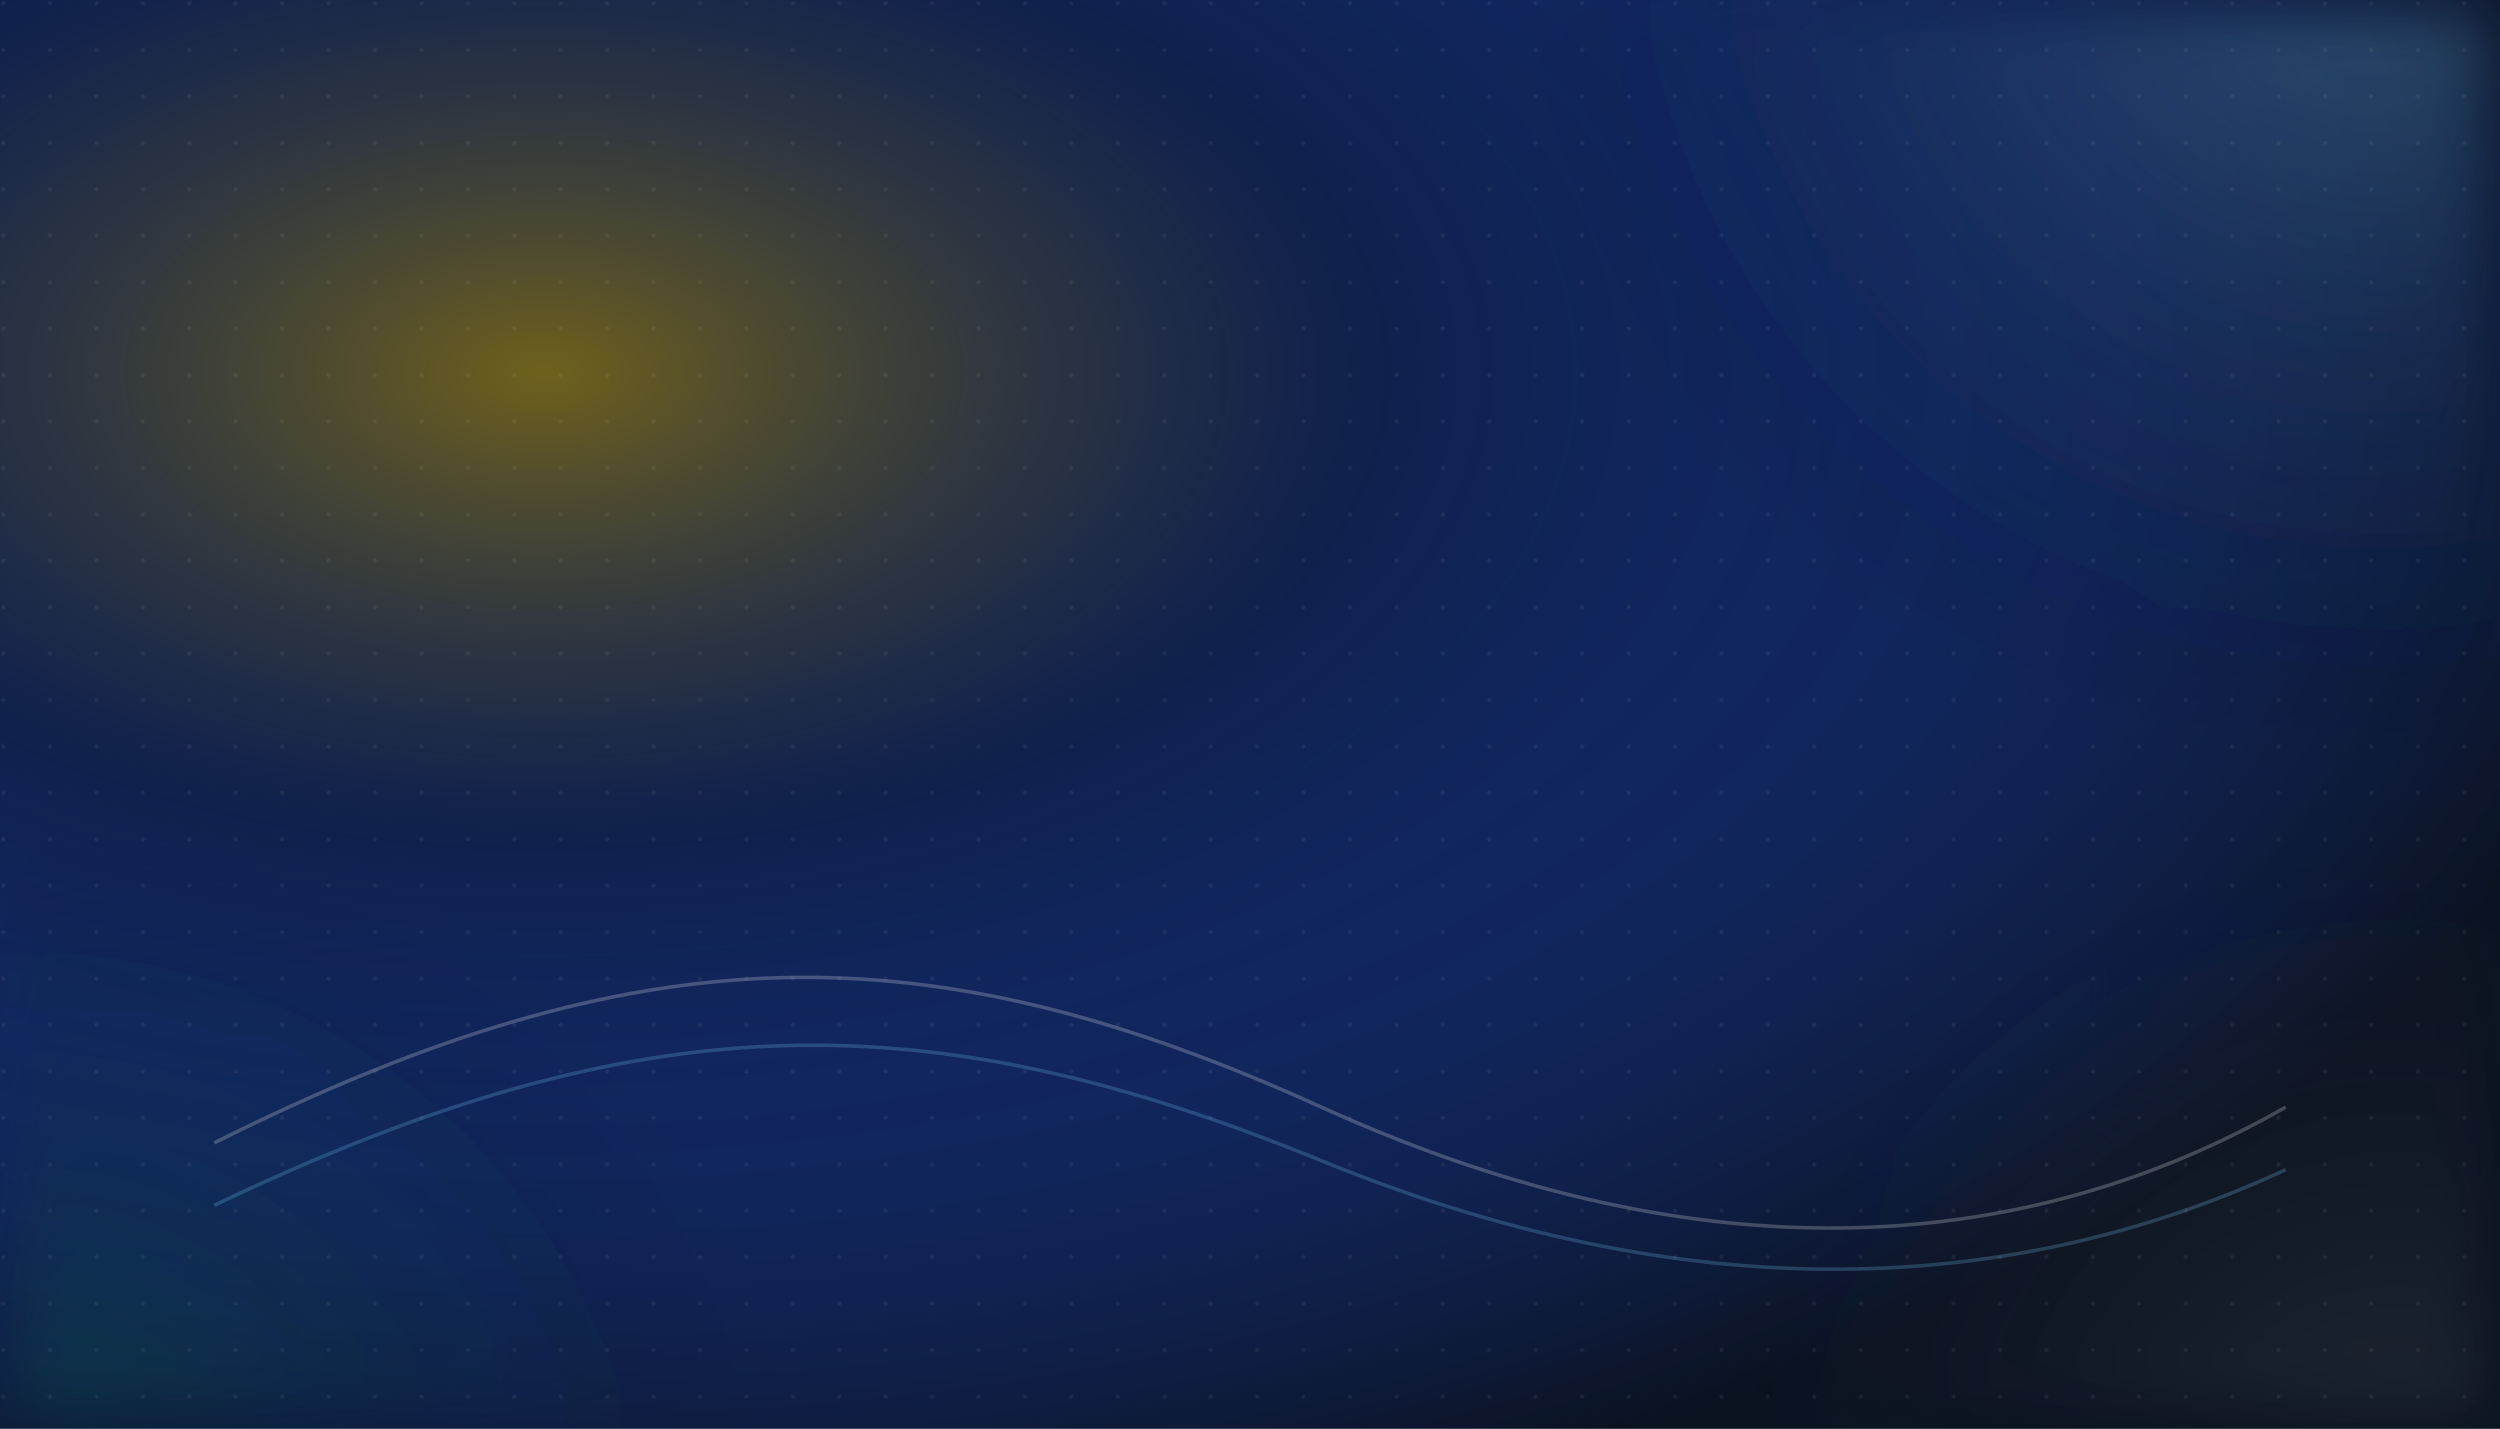
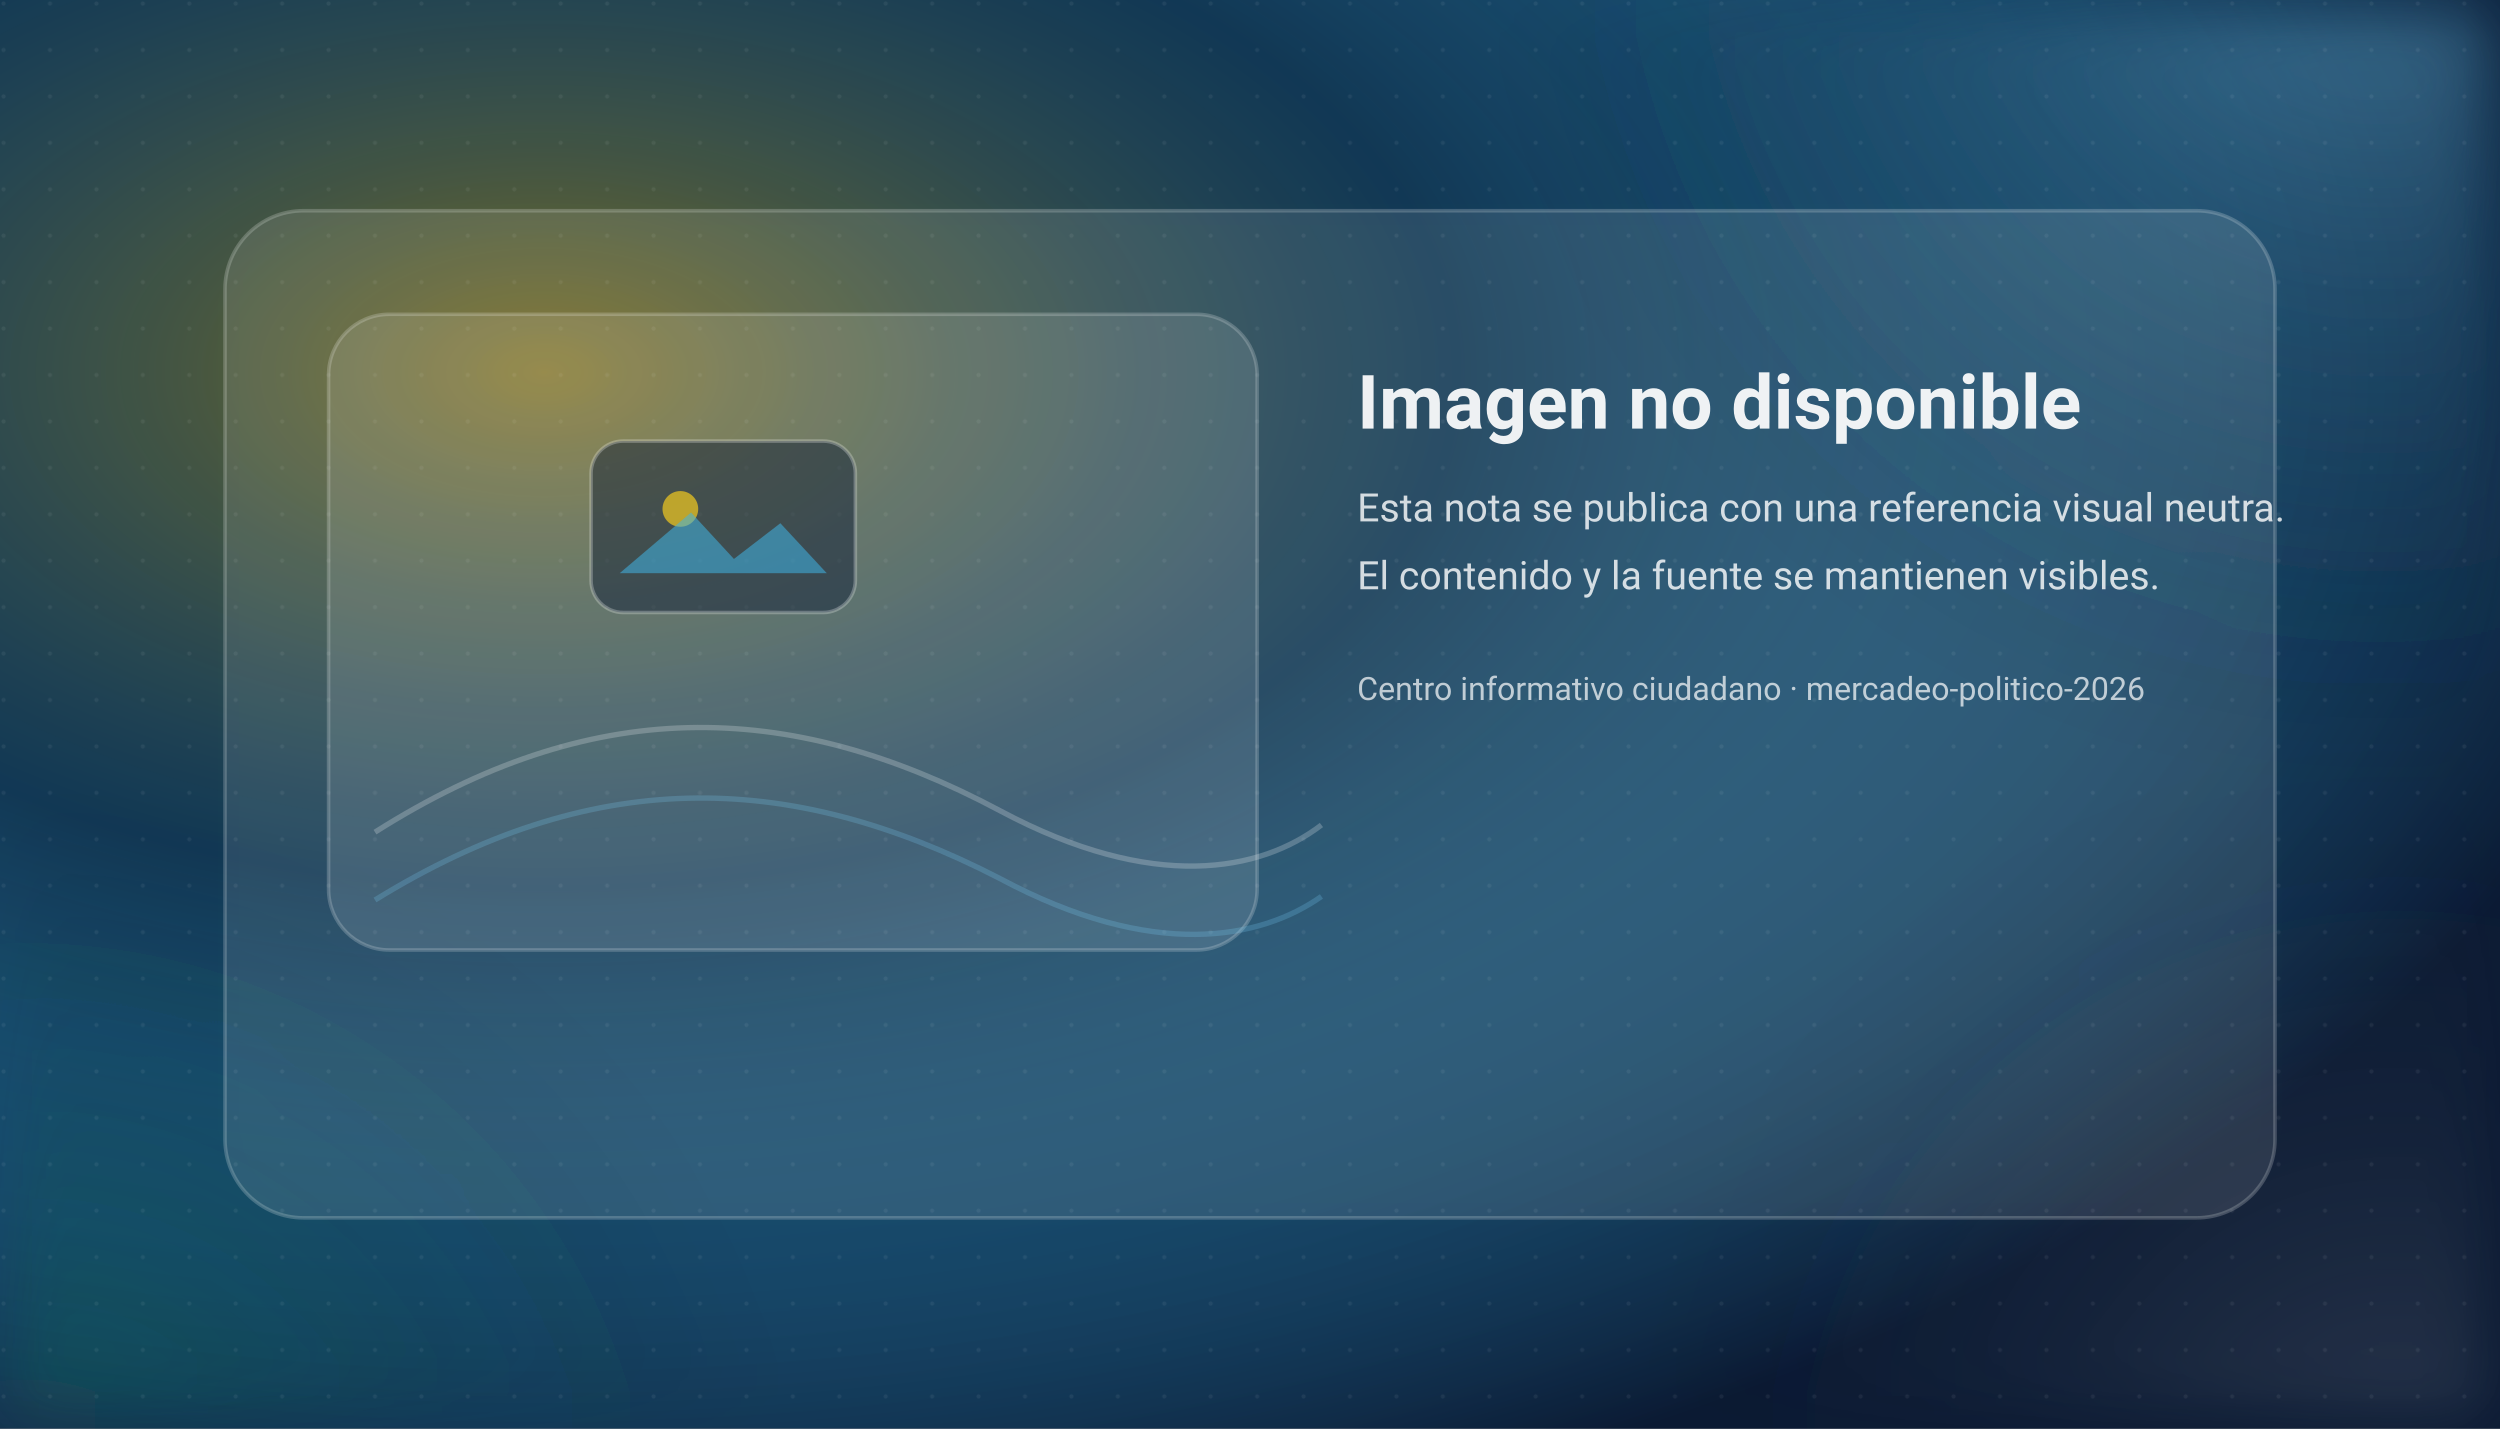
<svg xmlns="http://www.w3.org/2000/svg" width="1400" height="800" viewBox="0 0 1400 800">
  <defs>
    <radialGradient id="bg" cx="22%" cy="26%" r="86%">
-       <stop offset="0%" stop-color="#FACC15" stop-opacity="0.42" />
-       <stop offset="38%" stop-color="#1D4ED8" stop-opacity="0.24" />
-       <stop offset="100%" stop-color="#0B1220" stop-opacity="1" />
+       <stop offset="0%" stop-color="#FACC15" stop-opacity="0.48" />
+       <stop offset="42%" stop-color="#38BDF8" stop-opacity="0.22" />
+       <stop offset="100%" stop-color="#0B1A33" stop-opacity="1" />
    </radialGradient>
    <radialGradient id="glow1" cx="78%" cy="18%" r="60%">
-       <stop offset="0%" stop-color="#7DD3FC" stop-opacity="0.34" />
+       <stop offset="0%" stop-color="#7DD3FC" stop-opacity="0.45" />
      <stop offset="100%" stop-color="#0B1220" stop-opacity="0" />
    </radialGradient>
    <radialGradient id="glow2" cx="18%" cy="84%" r="58%">
-       <stop offset="0%" stop-color="#22C55E" stop-opacity="0.20" />
+       <stop offset="0%" stop-color="#22C55E" stop-opacity="0.22" />
      <stop offset="100%" stop-color="#0B1220" stop-opacity="0" />
    </radialGradient>
    <radialGradient id="glow3" cx="84%" cy="82%" r="62%">
-       <stop offset="0%" stop-color="#FFFFFF" stop-opacity="0.10" />
+       <stop offset="0%" stop-color="#FFFFFF" stop-opacity="0.14" />
      <stop offset="100%" stop-color="#0B1220" stop-opacity="0" />
    </radialGradient>
    <filter id="blur" x="-20%" y="-20%" width="140%" height="140%">
      <feGaussianBlur stdDeviation="22" />
    </filter>
+     <filter id="glassShadow" x="-30%" y="-30%" width="160%" height="160%">
+       <feDropShadow dx="0" dy="18" stdDeviation="22" flood-color="#000000" flood-opacity="0.35" />
+       <feDropShadow dx="0" dy="0" stdDeviation="14" flood-color="#38BDF8" flood-opacity="0.10" />
+       <feDropShadow dx="0" dy="0" stdDeviation="16" flood-color="#22C55E" flood-opacity="0.08" />
+     </filter>
    <pattern id="dots" width="26" height="26" patternUnits="userSpaceOnUse">
      <circle cx="2" cy="2" r="1.2" fill="#FFFFFF" opacity="0.06" />
    </pattern>
  </defs>
-   <rect width="1400" height="800" fill="#0B1220" />
+   <rect width="1400" height="800" fill="#071226" />
  <rect width="1400" height="800" fill="url(#bg)" />
  <circle cx="1100" cy="200" r="420" fill="url(#glow1)" filter="url(#blur)" />
  <circle cx="260" cy="620" r="380" fill="url(#glow2)" filter="url(#blur)" />
  <circle cx="1100" cy="620" r="360" fill="url(#glow3)" filter="url(#blur)" />
  <rect width="1400" height="800" fill="url(#dots)" />
-   <g opacity="0.22">
-     <path d="M120 640 C 360 520, 520 520, 740 620 C 960 720, 1140 700, 1280 620" fill="none" stroke="#FFFFFF" stroke-width="2" />
-     <path d="M120 675 C 360 560, 520 560, 740 650 C 960 740, 1140 720, 1280 655" fill="none" stroke="#7DD3FC" stroke-width="2" />
+   <g filter="url(#glassShadow)">
+     <rect x="126" y="118" width="1148" height="564" rx="44" fill="#FFFFFF" opacity="0.10" />
+     <rect x="126" y="118" width="1148" height="564" rx="44" fill="none" stroke="#FFFFFF" opacity="0.20" stroke-width="2" />
+   </g>
+   <g>
+     <rect x="184" y="176" width="520" height="356" rx="34" fill="#FFFFFF" opacity="0.12" />
+     <rect x="184" y="176" width="520" height="356" rx="34" fill="none" stroke="#FFFFFF" opacity="0.20" stroke-width="2" />
+     <g opacity="0.22">
+       <path d="M210 466 C 330 390, 440 390, 560 454 C 646 500, 706 488, 740 462" fill="none" stroke="#FFFFFF" stroke-width="3" />
+       <path d="M210 504 C 330 430, 440 430, 560 492 C 646 538, 706 526, 740 502" fill="none" stroke="#7DD3FC" stroke-width="3" />
+     </g>
+     <g transform="translate(405 295)" opacity="0.85">
+       <rect x="-74" y="-48" width="148" height="96" rx="18" fill="#0B1A33" opacity="0.55" />
+       <rect x="-74" y="-48" width="148" height="96" rx="18" fill="none" stroke="#FFFFFF" opacity="0.30" stroke-width="2" />
+       <circle cx="-24" cy="-10" r="10" fill="#FACC15" opacity="0.75" />
+       <path d="M-58 26 L-18 -8 L6 18 L32 -2 L58 26 Z" fill="#38BDF8" opacity="0.55" />
+     </g>
+   </g>
+   <g font-family="ui-sans-serif, system-ui, -apple-system, Segoe UI, Roboto, Helvetica, Arial" fill="#FFFFFF">
+     <text x="760" y="240" font-size="42" font-weight="700" opacity="0.92">Imagen no disponible</text>
+     <text x="760" y="292" font-size="22" opacity="0.80">Esta nota se publica con una referencia visual neutra.</text>
+     <text x="760" y="330" font-size="22" opacity="0.80">El contenido y la fuente se mantienen visibles.</text>
+     <text x="760" y="392" font-size="18" opacity="0.70">Centro informativo ciudadano · mercadeo-politico-2026</text>
  </g>
</svg>
